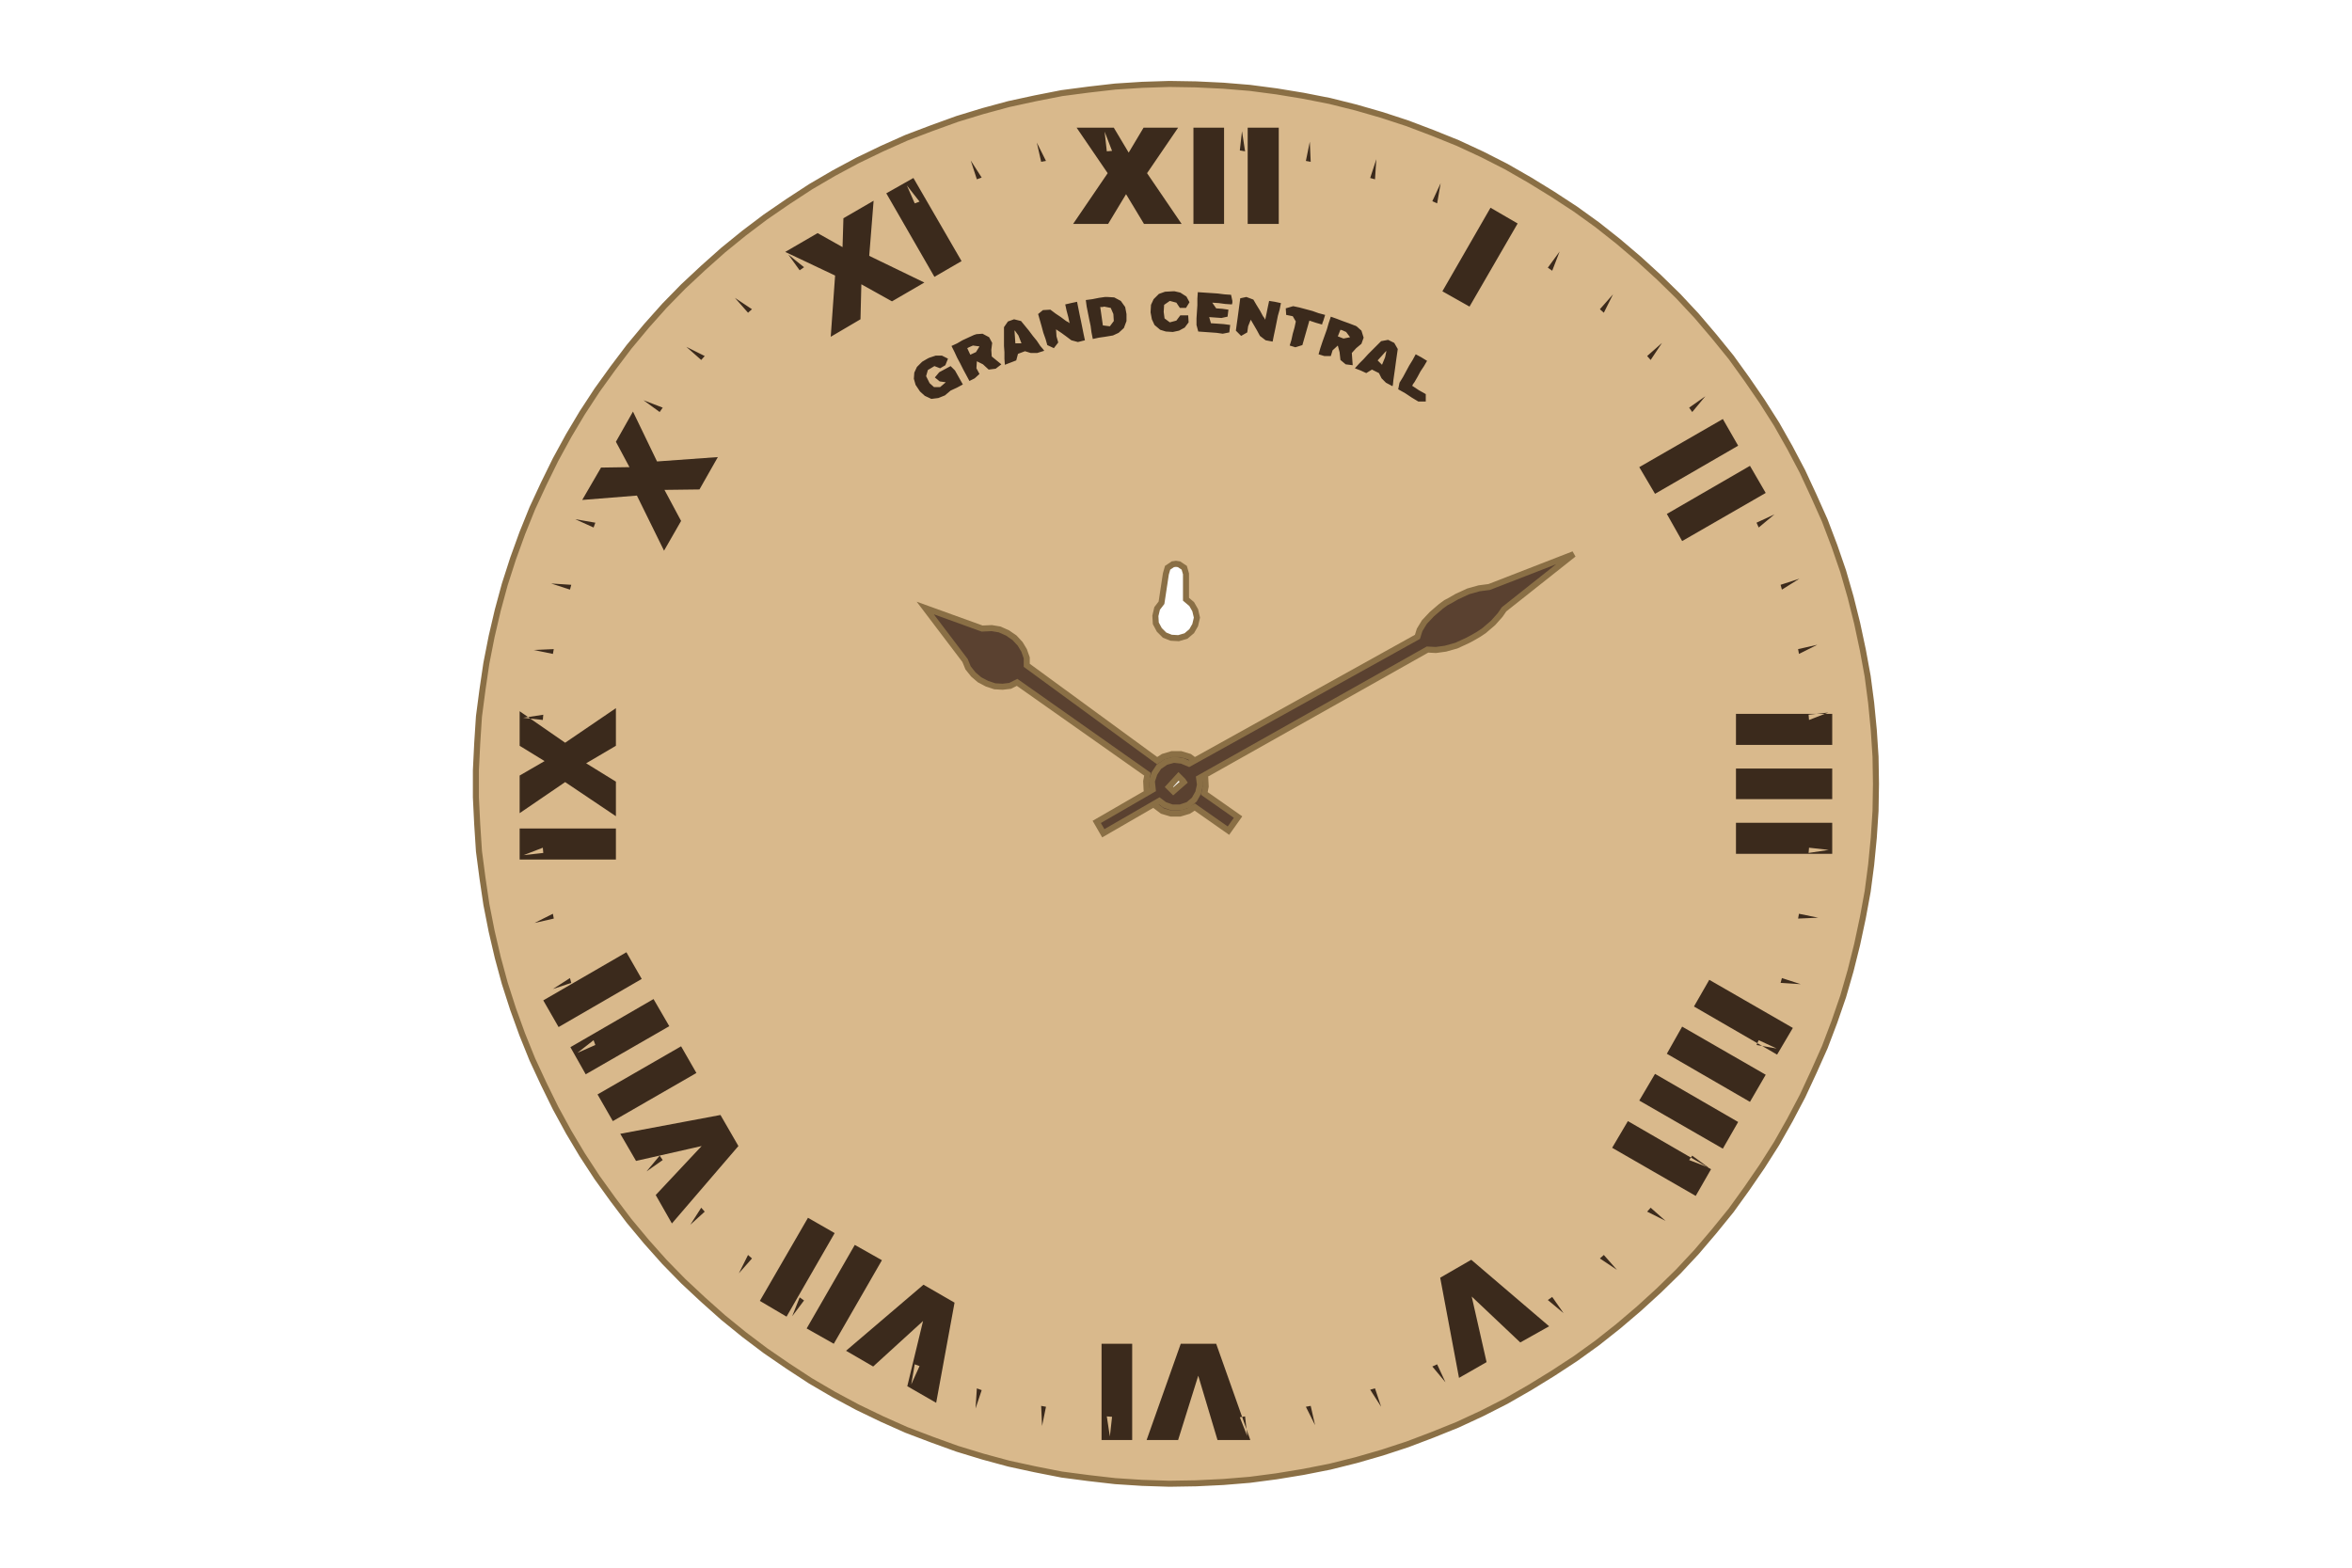
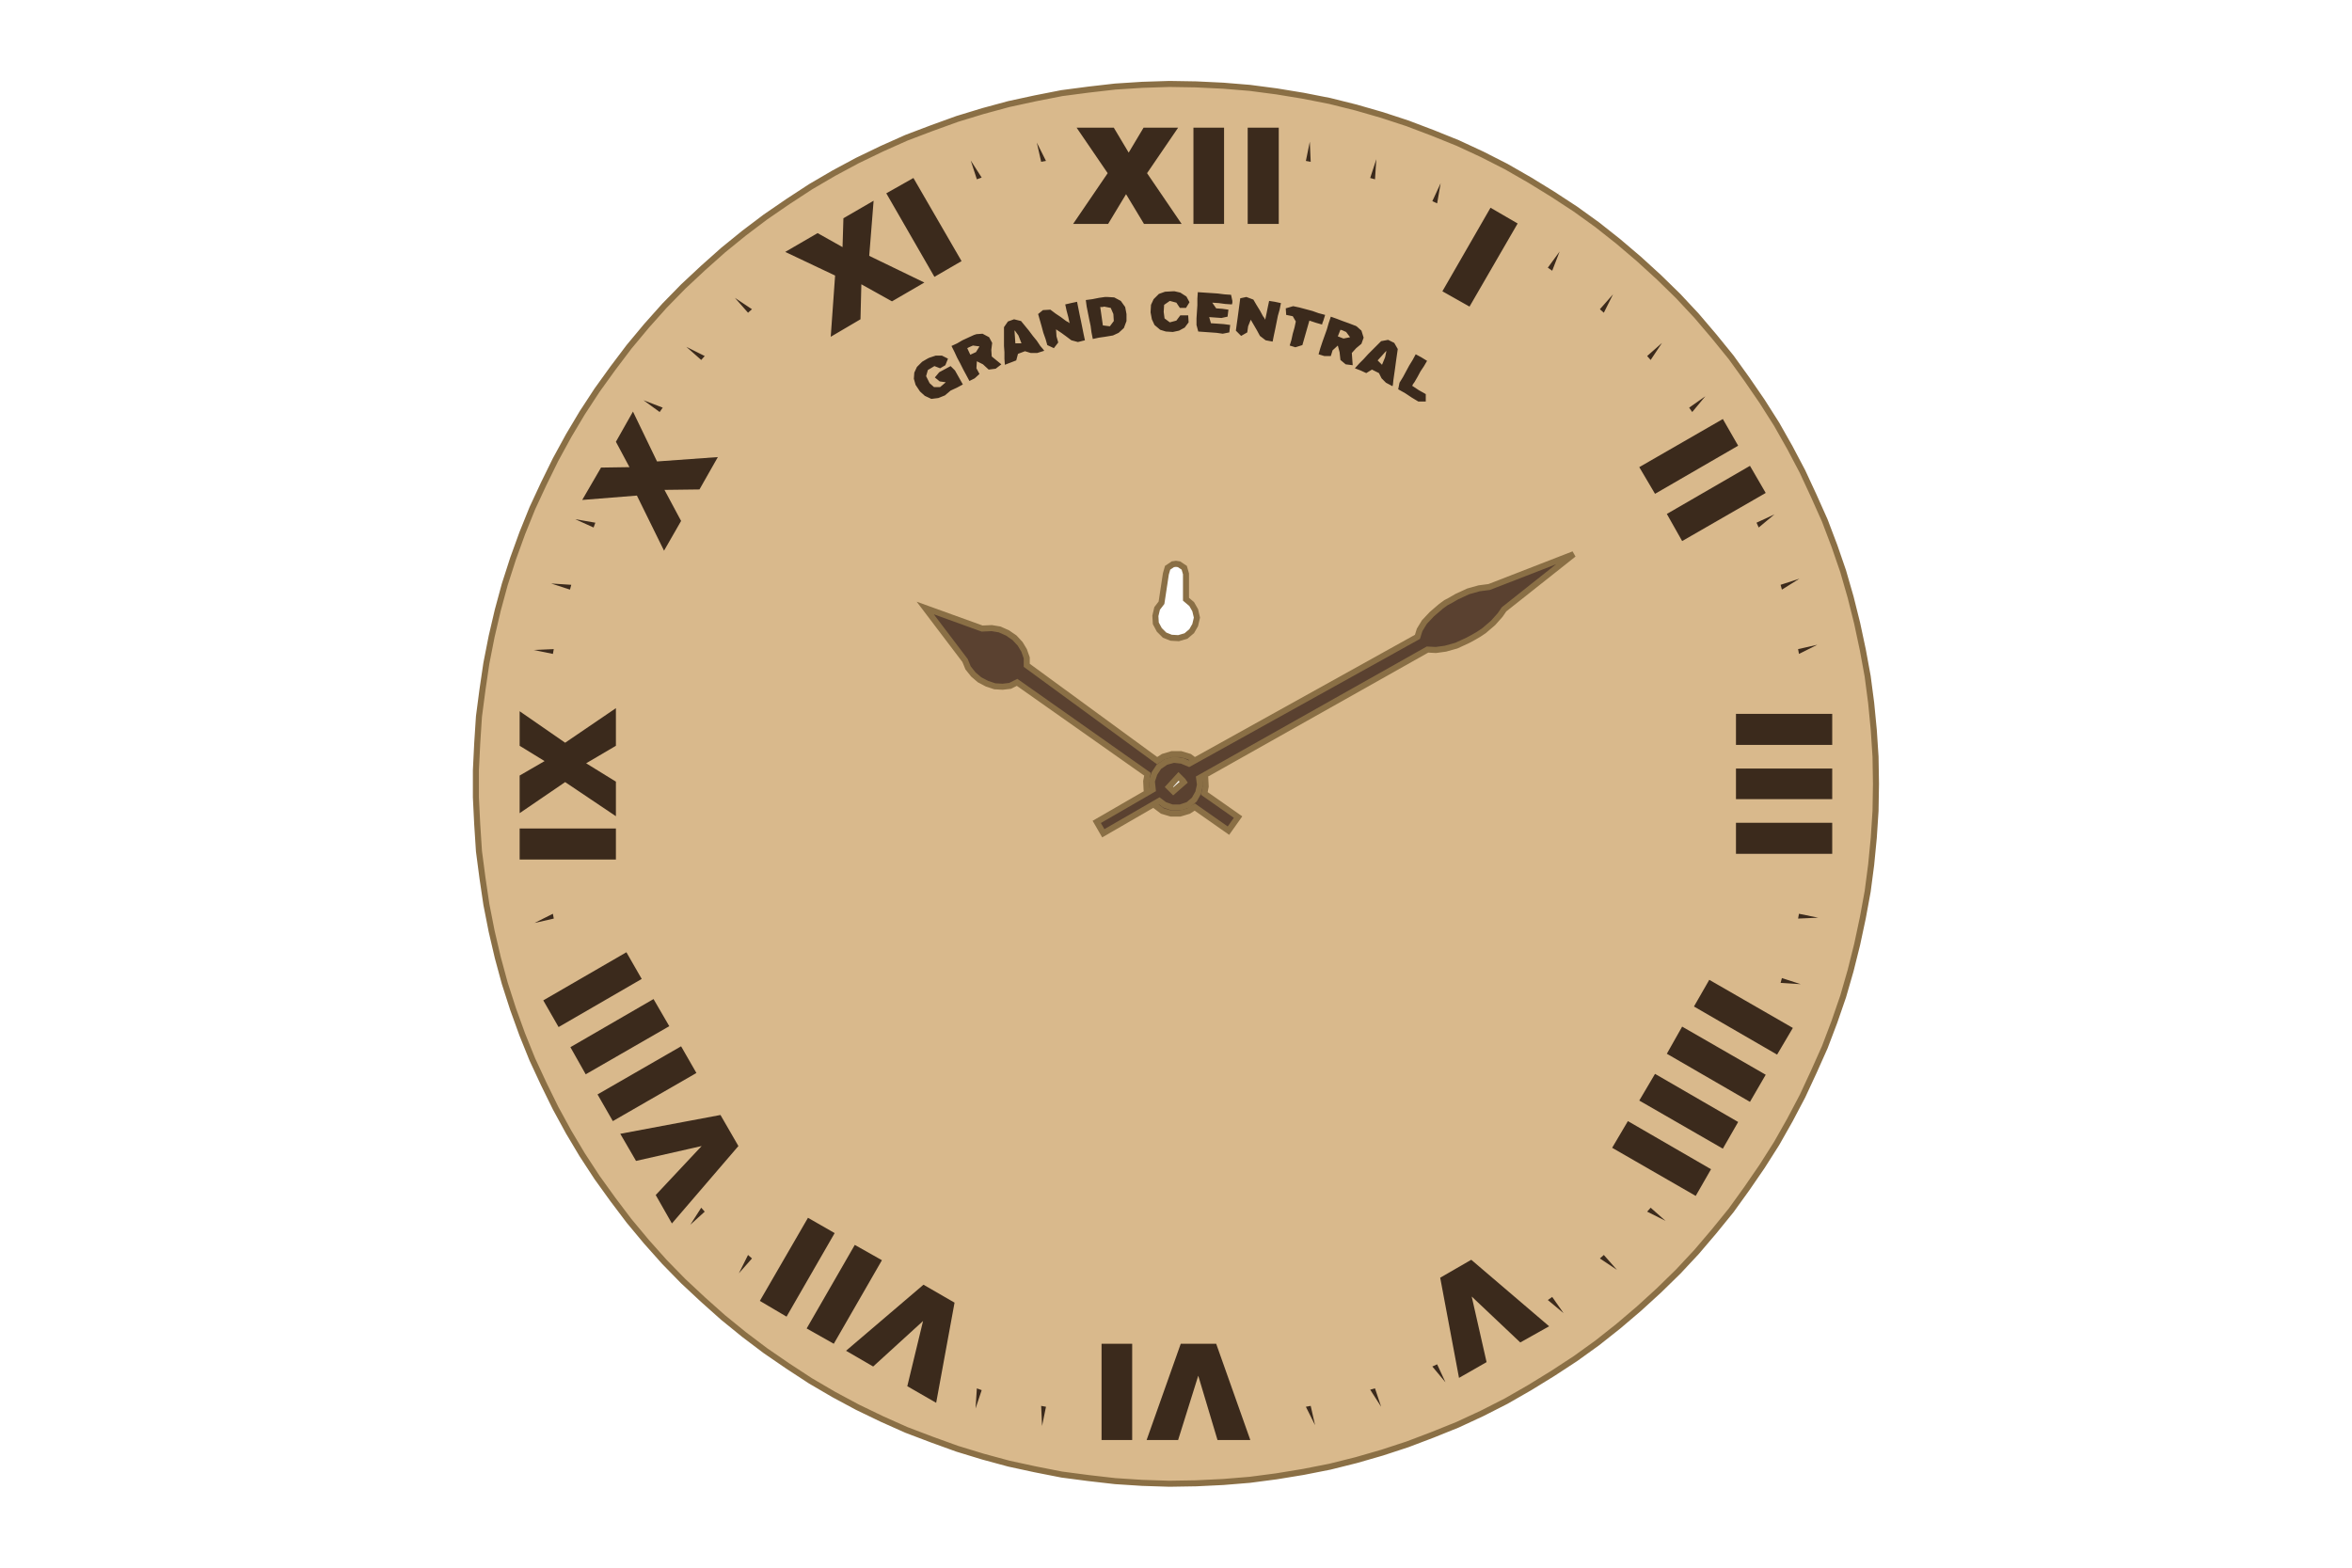
<svg xmlns="http://www.w3.org/2000/svg" width="300" height="200" viewBox="-179.17 -179.19 358.37 358.38">
  <path fill="#D9B98C" fill-rule="evenodd" stroke="#8A6F45" stroke-width="1.38" d="m160 0-.1 6.2-.4 6.1-.6 6.2-.8 6.1-1.1 6-1.3 6.1-1.5 6-1.7 5.9-2 5.8-2.2 5.8-2.5 5.6-2.6 5.6-2.9 5.5-3 5.3-3.3 5.2-3.5 5.1-3.6 5-3.9 4.8-4 4.7-4.2 4.5-4.4 4.3-4.6 4.2-4.7 4-4.8 3.8-5 3.6-5.2 3.4-5.2 3.2-5.4 3.1-5.5 2.8-5.6 2.6-5.7 2.3-5.8 2.2-5.8 1.9-5.9 1.7-6 1.5-6.1 1.2-6.1 1-6.1.8-6.1.5-6.2.3-6.1.1-6.2-.2-6.2-.4-6.1-.7-6.1-.8-6.1-1.2-6-1.3-5.9-1.6-5.9-1.8-5.8-2.1-5.8-2.2-5.6-2.5-5.6-2.7-5.4-2.9-5.3-3.1-5.2-3.4-5.1-3.5-4.9-3.7-4.8-3.9-4.6-4.1-4.5-4.2-4.3-4.4-4.1-4.6-4-4.8-3.7-4.9-3.6-5-3.4-5.2-3.1-5.2-3-5.5-2.7-5.5-2.6-5.6-2.3-5.7-2.1-5.8-1.9-5.9-1.6-5.9-1.4-6-1.2-6.1-.9-6.1-.8-6.1-.4-6.2-.3-6.1v-6.2l.3-6.1.4-6.2.8-6.1.9-6.1 1.2-6.1 1.4-6 1.6-5.9 1.9-5.9 2.1-5.8 2.3-5.7 2.6-5.6 2.7-5.5 3-5.5 3.1-5.2 3.4-5.2 3.6-5 3.7-4.9 4-4.8 4.1-4.6 4.3-4.4 4.5-4.2 4.6-4.1 4.8-3.9 4.9-3.7 5.1-3.5 5.2-3.4 5.3-3.1 5.4-2.9 5.6-2.7 5.6-2.5 5.8-2.2 5.8-2.1 5.9-1.8 5.9-1.6 6-1.3 6.1-1.2 6.1-.8 6.1-.7 6.2-.4 6.2-.2 6.1.1 6.2.3 6.1.5 6.1.8 6.1 1 6.1 1.2 6 1.5 5.9 1.7 5.8 1.9 5.8 2.2 5.7 2.3 5.6 2.6 5.5 2.8 5.4 3.1 5.2 3.2 5.2 3.4 5 3.6 4.8 3.8 4.7 4 4.6 4.2 4.4 4.3 4.2 4.5 4 4.7 3.9 4.8 3.6 5 3.5 5.1 3.3 5.2 3 5.3 2.9 5.5 2.6 5.6 2.5 5.6 2.2 5.8 2 5.8 1.7 5.9 1.5 6 1.3 6.1 1.1 6 .8 6.1.6 6.2.4 6.1ZM4.2 0l-.3 1.7-1 1.4-1.5.9-1.7.2-1.6-.5-1.4-1-.7-1.6-.2-1.7.6-1.6 1.2-1.2 1.5-.7H.9l1.5.7 1.2 1.2.6 1.6ZM.7-50.2l1.2.8.4 1.4v5.8l1.3 1.1.8 1.4.4 1.7-.4 1.7-.8 1.4-1.3 1.1-1.7.5-1.7-.1-1.5-.6-1.2-1.2-.8-1.5-.1-1.7.4-1.7 1-1.3 1-6.6.4-1.4 1.2-.8.7-.1Z" />
-   <path fill="#3B2A1C" fill-rule="evenodd" d="m15.1-149.2.7 4.6-1.2-.2Zm15.5 2.4.2 4.6-1.1-.2Zm15.2 4-.3 4.6-1.1-.3Zm14.7 5.5-.8 4.6-1.1-.5Zm27.2 15.6-1.7 4.4-1-.7Zm12.2 9.8-2.1 4.2-.9-.8Zm11.2 11.1-2.6 3.9-.8-.9Zm9.9 12.2-3 3.6-.7-1Zm15.8 27-3.6 3-.5-1.1Zm5.7 14.7-4 2.5-.3-1.1Zm4.1 15.1-4.2 2.1-.2-1.1Zm2.5 15.5-4.4 1.7-.1-1.2Zm.1 31.4-4.6.7.1-1.2Zm-2.4 15.5-4.6.2.2-1.1Zm-4 15.2-4.6-.3.3-1.1Zm-5.5 14.7-4.6-.8.5-1.1Zm-15.6 27.2-4.4-1.7.7-1Zm-9.8 12.2-4.2-2.1.8-.9Zm-11.1 11.2-3.9-2.6.9-.8ZM88.6 121l-3.6-3 1-.7Zm-27 15.8-3-3.6 1.1-.5Zm-14.7 5.6-2.5-3.9 1.1-.3Zm-15.1 4.2-2.1-4.2 1.1-.2Zm-15.5 2.5-1.7-4.3 1.2-.2Zm-31.4.1-.7-4.6 1.2.1Zm-15.5-2.4-.2-4.6 1.1.2Zm-15.2-4 .3-4.6 1.1.4Zm-14.7-5.5.8-4.6 1.1.4Zm-27.2-15.6 1.7-4.3 1 .7Zm-12.2-9.8 2.1-4.2.9.8Zm-11.1-11.1 2.5-3.9.8.9Zm-10-12.2 3-3.6.7 1Zm-15.8-27.1 3.7-2.9.4 1.1Zm-5.6-14.6 3.9-2.5.3 1.1Zm-4.2-15.1 4.2-2.1.2 1.1Zm-2.5-15.5 4.4-1.7.1 1.2Zm-.1-31.4 4.6-.7-.1 1.2Zm2.4-15.5 4.6-.2-.2 1.1Zm4-15.2 4.6.3-.3 1.1Zm5.5-14.7 4.6.8-.4 1.1Zm15.6-27.2 4.4 1.7-.7 1Zm9.8-12.2 4.2 2.1-.8.9Zm11.1-11.2 3.9 2.6-.9.8Zm12.2-9.9 3.6 2.9-1 .7Zm27.1-15.8 2.9 3.7-1.1.4Zm14.6-5.7 2.5 3.9-1.1.4Zm15.1-4.1 2.1 4.2-1.1.2Zm15.5-2.5 1.7 4.4-1.2.1ZM23.5-128h-7.1v-22h7.1ZM11-128H4v-22h7Zm-21.8-16.3 3.4-5.7H.5l-7.1 10.4L1.3-128h-8.6l-4.1-6.8-4.1 6.8h-8l7.9-11.6-7.1-10.4h8.5Zm77.9 35.2-6.2-3.5 11-19.1 6.2 3.6Zm48.6 53.6-3.5-6.2 19-11 3.6 6.2Zm-6.2-10.8-3.6-6.1 19.1-11 3.5 6.1ZM128 16V8.9h22V16Zm0-12.5v-7h22v7Zm0-12.4V-16h22v7.1ZM99.7 83.2l3.6-6.1 19 11-3.5 6.1Zm6.2-10.8 3.6-6.1 19 11-3.5 6.1Zm6.3-10.7 3.5-6.2 19.1 11-3.6 6.2Zm6.2-10.8 3.5-6.1 19.1 11-3.6 6.1Zm-50.8 66.3 3.4 15-6.3 3.6-4.3-22.9 7.1-4.1L85.3 124l-6.6 3.7ZM-17 128h7v22h-7Zm22.1 7.3L.5 150h-7.2l7.8-22h8.1l7.8 22H9.5Zm-89.2-36.1 6.1 3.5-11 19.1-6.1-3.6Zm10.7 6.2 6.2 3.5-11 19.1-6.2-3.5Zm15.6 17.4-11.4 10.4-6.2-3.6 17.7-15.1 7.1 4.1-4.2 22.9-6.6-3.8Zm-67.8-84.3 3.5 6.1-19 11-3.5-6.1Zm6.2 10.7 3.6 6.2-19.1 11-3.5-6.2Zm6.3 10.8 3.5 6.1-19.1 11-3.5-6.1Zm4.7 22.8-15 3.4-3.6-6.2 22.9-4.3 4.1 7.1-15.2 17.7-3.7-6.5Zm-35.9-88-5.7-3.5v-7.9l10.4 7.2 11.6-7.9v8.6l-6.8 4 6.8 4.2v7.9l-11.6-7.8-10.4 7.1v-8.6Zm16.3 15.4v7.1h-22v-7.1Zm3.1-82.6-3.1-5.8 3.9-6.9 5.5 11.4 13.9-1-4.2 7.4-8 .1 3.8 7.1-3.9 6.8-6.2-12.6-12.5 1 4.3-7.4Zm75.9-47.1-6.2 3.6-11-19.1 6.2-3.5Zm-27.2-3.2.2-6.6 6.9-4-1 12.6 12.6 6.1-7.4 4.3-7-3.9-.2 8-6.8 4 1-14-11.4-5.4 7.4-4.3Zm75.9 10.1 1.3.3 1.4.9.7 1.3-.8 1.3H.9L.1-110l-1.5-.4-1.3.9-.1 1.6.2 1.5 1.2.9 1.5-.4.9-1.2h1.8l.1 1.6-.9 1.2-1.3.7-1.4.3-1.6-.1-1.3-.4-1.3-1.1-.6-1.3-.3-1.6.1-1.7.6-1.3 1.2-1.2 1.4-.5 1.8-.1Zm-56.1 15.2 1.5-.5h1.4l1.4.7-.6 1.5-1.2.7-1.3-.5-1.5.9-.4 1.4.8 1.6 1 .9h1.4l1.3-1.1-1.4-.2-1.1-.9 1-1.2 1.3-.7 1.3-.7 1 1 .9 1.6.9 1.6-1.3.7-1.5.7-1.3 1.1-1.5.6-1.6.2-1.5-.7-1.1-1-1-1.5-.4-1.4.1-1.4.6-1.3 1.2-1.2 1.2-.7ZM54-91l1.5 1 1.6.9v1.7h-1.7l-1.5-.9-1.5-1-1.6-.9.3-1.5.8-1.3.7-1.3.7-1.3.8-1.3.7-1.3 1.3.7 1.3.8-.7 1.2-.8 1.2-.7 1.3-.7 1.2-.3.4Zm-4.5.1-1.5-.8-1-1-.6-1.2-1.6-.8-1.3.8-1.3-.6-1.3-.5 1-1.1 1-1 1-1.1 1-1 1-1 1-1 1.6-.3 1.4.7.8 1.4-.2 1.4-.2 1.4-.2 1.5-.2 1.4-.2 1.4-.1 1Zm-1.5-8-.9 1-1 1.1 1 1 .7-1.7.3-1.4Zm-6.6-5.6 1 .9.5 1.6-.5 1.4-1.2 1-1 1.1.1 1.4.1 1.4-1.6-.2-1.2-1-.2-1.8-.4-1.5-1.2 1.1-.4 1.3h-1.5l-1.3-.4.4-1.4.5-1.5.5-1.4.5-1.4.4-1.4.5-1.5 1.4.5 1.3.5 1.4.5 1.3.5.3.1Zm-3.8.7-.6 1.5 1.3.5 1.5-.3-.9-1.2-.9-.4Zm-4.2-1.2-1.4-.4-1.5-.5-.4 1.4-.4 1.4-.4 1.4-.4 1.4-1.6.5-1.3-.4.4-1.3.3-1.4.4-1.4.3-1.4-.7-1.2-1.5-.3-.1-1.5 1.7-.5 1.4.3 1.5.4 1.5.4 1.4.5 1.5.4-.4 1.3-.2.5Zm-13-1.1.3-1.4.3-1.5.3-1.4 1.3.2 1.4.3-.3 1.5-.4 1.4-.3 1.5-.3 1.5-.3 1.4-.3 1.5-1.6-.3-1.3-1-.7-1.3-.7-1.2-.7-1.2-.6 1.5-.2 1.4-1.4.8-1.2-1.2.2-1.5.2-1.4.2-1.5.2-1.5.2-1.5 1.4-.3 1.6.6.7 1.2.8 1.3.7 1.3.3.4Zm-7.6-3.5-1.5-.1-1.5-.2-1.5-.1.9 1.3 1.4.1 1.4.2-.2 1.6-1.4.3-1.4-.1-1.4-.1.4 1.4 1.5.1 1.4.1 1.5.2-.2 1.7-1.5.3-1.4-.2-1.4-.1-1.4-.1-1.4-.1-.4-1.5v-1.5l.1-1.5.1-1.5v-1.5l.1-1.5 1.5.1 1.5.1 1.5.1 1.6.2 1.5.1.3 1.4v.4Zm-28.5-1.7 1.6.1 1.5.8 1 1.4.3 1.6v1.6l-.6 1.6-1.2 1.1-1.3.6-1.8.3-1.4.2-1.4.3-.3-1.5-.2-1.5-.3-1.4-.3-1.5-.3-1.5-.2-1.5 1.5-.2 1.5-.3 1.4-.2Zm-1.6 2.3.2 1.4.2 1.4.2 1.4 1.6.2.9-1.2-.1-1.6-.6-1.4-1.5-.3-.4.1Zm-7 3.7-.3-1.4-.4-1.5-.3-1.4 1.3-.3 1.4-.3.3 1.5.3 1.5.3 1.4.3 1.5.3 1.5.3 1.4-1.6.4-1.5-.4-1.2-.9-1.1-.8-1.2-.8.1 1.6.4 1.4-1 1.3-1.5-.7-.4-1.4-.5-1.4-.4-1.5-.4-1.4-.4-1.4 1.1-.9 1.7-.1 1.2.9 1.2.8 1.2.9.4.2Zm-5.8 6.3-1.6.5h-1.5l-1.3-.4-1.6.6-.4 1.5-1.3.5-1.3.5-.1-1.4v-1.5l-.1-1.4v-4.3l.9-1.3 1.4-.5 1.6.4.9 1.1.9 1.1.9 1.2.9 1.1.8 1.2.6.7Zm-6.8-4.6.1 1.4.1 1.5h1.4l-.7-1.8-.8-1.1Zm-8.7.8 1.4-.1 1.5.8.7 1.3-.2 1.6.1 1.5 1.1.9 1.1.9-1.3 1-1.6.2-1.3-1.2-1.4-.7-.1 1.6.7 1.3-1.1 1-1.2.6-.7-1.3-.7-1.3-.7-1.4-.7-1.3-.6-1.3-.7-1.4 1.3-.6 1.2-.7 1.3-.6 1.3-.6.3-.1Zm-2.1 3.2.7 1.5 1.3-.6.8-1.3-1.5-.2-.9.4Z" />
+   <path fill="#3B2A1C" fill-rule="evenodd" d="m30.6-146.8.2 4.6-1.1-.2Zm15.2 4-.3 4.6-1.1-.3Zm14.7 5.5-.8 4.6-1.1-.5Zm27.2 15.6-1.7 4.4-1-.7Zm12.2 9.8-2.1 4.2-.9-.8Zm11.2 11.1-2.6 3.9-.8-.9Zm9.9 12.2-3 3.6-.7-1Zm15.8 27-3.6 3-.5-1.1Zm5.7 14.7-4 2.5-.3-1.1Zm4.1 15.1-4.2 2.1-.2-1.1Zm.2 62.4-4.6.2.2-1.1Zm-4 15.2-4.6-.3.3-1.1Zm-30.9 54.1-4.2-2.1.8-.9Zm-11.1 11.2-3.9-2.6.9-.8ZM88.6 121l-3.6-3 1-.7Zm-27 15.8-3-3.6 1.1-.5Zm-14.7 5.6-2.5-3.9 1.1-.3Zm-15.1 4.2-2.1-4.2 1.1-.2Zm-62.4.2-.2-4.6 1.1.2Zm-15.2-4 .3-4.6 1.1.4Zm-54.1-30.9 2.1-4.2.9.8Zm-11.1-11.1 2.5-3.9.8.9Zm-35.6-69 4.2-2.1.2 1.1Zm-.2-62.4 4.6-.2-.2 1.1Zm4-15.2 4.6.3-.3 1.1Zm5.5-14.7 4.6.8-.4 1.1Zm15.6-27.2 4.4 1.7-.7 1Zm9.8-12.2 4.2 2.1-.8.9Zm11.1-11.2 3.9 2.6-.9.8Zm53.9-31.4 2.5 3.9-1.1.4Zm15.1-4.1 2.1 4.2-1.1.2ZM23.5-128h-7.1v-22h7.1ZM11-128H4v-22h7Zm-21.8-16.3 3.4-5.7H.5l-7.1 10.4L1.3-128h-8.6l-4.1-6.8-4.1 6.8h-8l7.9-11.6-7.1-10.4h8.5Zm77.9 35.2-6.2-3.5 11-19.1 6.2 3.6Zm48.6 53.6-3.5-6.2 19-11 3.6 6.2Zm-6.2-10.8-3.6-6.1 19.1-11 3.5 6.1ZM128 16V8.9h22V16Zm0-12.5v-7h22v7Zm0-12.4V-16h22v7.1ZM99.7 83.2l3.6-6.1 19 11-3.5 6.1Zm6.2-10.8 3.6-6.1 19 11-3.5 6.1Zm6.3-10.7 3.5-6.2 19.1 11-3.6 6.2Zm6.2-10.8 3.5-6.1 19.1 11-3.6 6.1Zm-50.8 66.3 3.4 15-6.3 3.6-4.3-22.9 7.1-4.1L85.3 124l-6.6 3.7ZM-17 128h7v22h-7Zm22.1 7.3L.5 150h-7.2l7.8-22h8.1l7.8 22H9.5Zm-89.2-36.1 6.1 3.5-11 19.1-6.1-3.6Zm10.7 6.2 6.2 3.5-11 19.1-6.2-3.5Zm15.6 17.4-11.4 10.4-6.2-3.6 17.7-15.1 7.1 4.1-4.2 22.9-6.6-3.8Zm-67.8-84.3 3.5 6.1-19 11-3.5-6.1Zm6.2 10.7 3.6 6.2-19.1 11-3.5-6.2Zm6.3 10.8 3.5 6.1-19.1 11-3.5-6.1Zm4.7 22.8-15 3.4-3.6-6.2 22.9-4.3 4.1 7.1-15.2 17.7-3.7-6.5Zm-35.9-88-5.7-3.5v-7.9l10.4 7.2 11.6-7.9v8.6l-6.8 4 6.8 4.2v7.9l-11.6-7.8-10.4 7.1v-8.6Zm16.3 15.4v7.1h-22v-7.1Zm3.1-82.6-3.1-5.8 3.9-6.9 5.5 11.4 13.9-1-4.2 7.4-8 .1 3.8 7.1-3.9 6.8-6.2-12.6-12.5 1 4.3-7.4Zm75.9-47.1-6.2 3.6-11-19.1 6.2-3.5Zm-27.2-3.2.2-6.6 6.9-4-1 12.6 12.6 6.1-7.4 4.3-7-3.9-.2 8-6.8 4 1-14-11.4-5.4 7.4-4.3Zm75.9 10.1 1.3.3 1.4.9.7 1.3-.8 1.3H.9L.1-110l-1.5-.4-1.3.9-.1 1.6.2 1.5 1.2.9 1.5-.4.9-1.2h1.8l.1 1.6-.9 1.2-1.3.7-1.4.3-1.6-.1-1.3-.4-1.3-1.1-.6-1.3-.3-1.6.1-1.7.6-1.3 1.2-1.2 1.4-.5 1.8-.1Zm-56.1 15.2 1.5-.5h1.4l1.4.7-.6 1.5-1.2.7-1.3-.5-1.5.9-.4 1.4.8 1.6 1 .9h1.4l1.3-1.1-1.4-.2-1.1-.9 1-1.2 1.3-.7 1.3-.7 1 1 .9 1.6.9 1.6-1.3.7-1.5.7-1.3 1.1-1.5.6-1.6.2-1.5-.7-1.1-1-1-1.5-.4-1.4.1-1.4.6-1.3 1.2-1.2 1.2-.7ZM54-91l1.5 1 1.6.9v1.7h-1.7l-1.5-.9-1.5-1-1.6-.9.3-1.5.8-1.3.7-1.3.7-1.3.8-1.3.7-1.3 1.3.7 1.3.8-.7 1.2-.8 1.2-.7 1.3-.7 1.2-.3.4Zm-4.5.1-1.5-.8-1-1-.6-1.2-1.6-.8-1.3.8-1.3-.6-1.3-.5 1-1.1 1-1 1-1.1 1-1 1-1 1-1 1.6-.3 1.4.7.8 1.4-.2 1.4-.2 1.4-.2 1.5-.2 1.4-.2 1.4-.1 1Zm-1.5-8-.9 1-1 1.1 1 1 .7-1.7.3-1.4Zm-6.6-5.6 1 .9.5 1.6-.5 1.4-1.2 1-1 1.1.1 1.4.1 1.4-1.6-.2-1.2-1-.2-1.8-.4-1.5-1.2 1.1-.4 1.3h-1.5l-1.3-.4.4-1.4.5-1.5.5-1.4.5-1.4.4-1.4.5-1.5 1.4.5 1.3.5 1.4.5 1.3.5.3.1Zm-3.8.7-.6 1.5 1.3.5 1.5-.3-.9-1.2-.9-.4Zm-4.2-1.2-1.4-.4-1.5-.5-.4 1.4-.4 1.4-.4 1.4-.4 1.4-1.6.5-1.3-.4.4-1.3.3-1.4.4-1.4.3-1.4-.7-1.2-1.5-.3-.1-1.5 1.7-.5 1.4.3 1.5.4 1.5.4 1.4.5 1.5.4-.4 1.3-.2.5Zm-13-1.1.3-1.4.3-1.5.3-1.4 1.3.2 1.4.3-.3 1.5-.4 1.4-.3 1.5-.3 1.5-.3 1.4-.3 1.5-1.6-.3-1.3-1-.7-1.3-.7-1.2-.7-1.2-.6 1.5-.2 1.4-1.4.8-1.2-1.2.2-1.5.2-1.4.2-1.5.2-1.5.2-1.5 1.4-.3 1.6.6.7 1.2.8 1.3.7 1.3.3.4Zm-7.6-3.5-1.5-.1-1.5-.2-1.5-.1.9 1.3 1.4.1 1.4.2-.2 1.6-1.4.3-1.4-.1-1.4-.1.4 1.4 1.5.1 1.4.1 1.5.2-.2 1.7-1.5.3-1.4-.2-1.4-.1-1.4-.1-1.4-.1-.4-1.5v-1.5l.1-1.5.1-1.5v-1.5l.1-1.5 1.5.1 1.5.1 1.5.1 1.6.2 1.5.1.3 1.4v.4Zm-28.5-1.7 1.6.1 1.5.8 1 1.4.3 1.6v1.6l-.6 1.6-1.2 1.1-1.3.6-1.8.3-1.4.2-1.4.3-.3-1.5-.2-1.5-.3-1.4-.3-1.5-.3-1.5-.2-1.5 1.5-.2 1.5-.3 1.4-.2Zm-1.6 2.3.2 1.4.2 1.4.2 1.4 1.6.2.9-1.2-.1-1.6-.6-1.4-1.5-.3-.4.1Zm-7 3.7-.3-1.4-.4-1.5-.3-1.4 1.3-.3 1.4-.3.3 1.5.3 1.5.3 1.4.3 1.5.3 1.5.3 1.4-1.6.4-1.5-.4-1.2-.9-1.1-.8-1.2-.8.1 1.6.4 1.4-1 1.3-1.5-.7-.4-1.4-.5-1.4-.4-1.5-.4-1.4-.4-1.4 1.1-.9 1.7-.1 1.2.9 1.2.8 1.2.9.4.2Zm-5.8 6.3-1.6.5h-1.5l-1.3-.4-1.6.6-.4 1.5-1.3.5-1.3.5-.1-1.4v-1.5l-.1-1.4v-4.3l.9-1.3 1.4-.5 1.6.4.9 1.1.9 1.1.9 1.2.9 1.1.8 1.2.6.7Zm-6.8-4.6.1 1.4.1 1.5h1.4l-.7-1.8-.8-1.1Zm-8.7.8 1.4-.1 1.5.8.7 1.3-.2 1.6.1 1.5 1.1.9 1.1.9-1.3 1-1.6.2-1.3-1.2-1.4-.7-.1 1.6.7 1.3-1.1 1-1.2.6-.7-1.3-.7-1.3-.7-1.4-.7-1.3-.6-1.3-.7-1.4 1.3-.6 1.2-.7 1.3-.6 1.3-.6.3-.1Zm-2.1 3.2.7 1.5 1.3-.6.8-1.3-1.5-.2-.9.4Z" />
  <path fill="#5A4130" fill-rule="evenodd" stroke="#8A6F45" stroke-width="1.38" d="m-44.3-35.5 2.2-.1 1.8.3 1.8.8 1.6 1.1 1.3 1.4.9 1.5.6 1.7v1.7L-4.3-5.3l1.4-.9 2-.6h2l2 .6L4.7-5 6-3.4l.7 2 .1 2-.3 1.6 7.7 5.4-2.2 3.1-7.7-5.4-1.4.9-2 .6h-2l-2-.6L-4.7 5-6 3.4l-.7-2-.1-2 .3-1.6-29.8-21-1.6.8-1.7.2-1.8-.1-1.8-.6-1.7-.9-1.4-1.2-1.2-1.5-.7-1.7-9.1-12ZM1.5-2.1l1 1.4-.1 1.8-1.3 1.3-1.8.1-1.4-1-.5-1.7.8-1.6 1.6-.8 1.3.2Z" />
  <path fill="#5A4130" fill-rule="evenodd" stroke="#8A6F45" stroke-width="1.38" d="m75-39.9-.9 1.3-1.6 1.8-2.1 1.8-1.2.8-1.2.7-1.3.7-1.3.6-1.3.6-2.5.7-2.2.3-1.9-.1L5.3-1.3 5.5.2 5.1 2l-.9 1.6-1.4 1.2-1.8.6H-.9l-1.7-.6-1.2-.9-12.8 7.4-1.5-2.6 12.8-7.4-.2-1.9.6-1.8 1-1.5L-2.3-5l1.8-.5 1.8.2 1.7.7 52.2-29 .5-1.6 1.1-1.8 1.7-1.8 2.1-1.8 1.1-.8 1.3-.7 1.2-.7 1.3-.6 1.3-.6 2.5-.7 2.3-.3 19.3-7.5ZM1.8-.4-.6 1.7l-1-1L.6-1.7l1 1Z" />
</svg>
